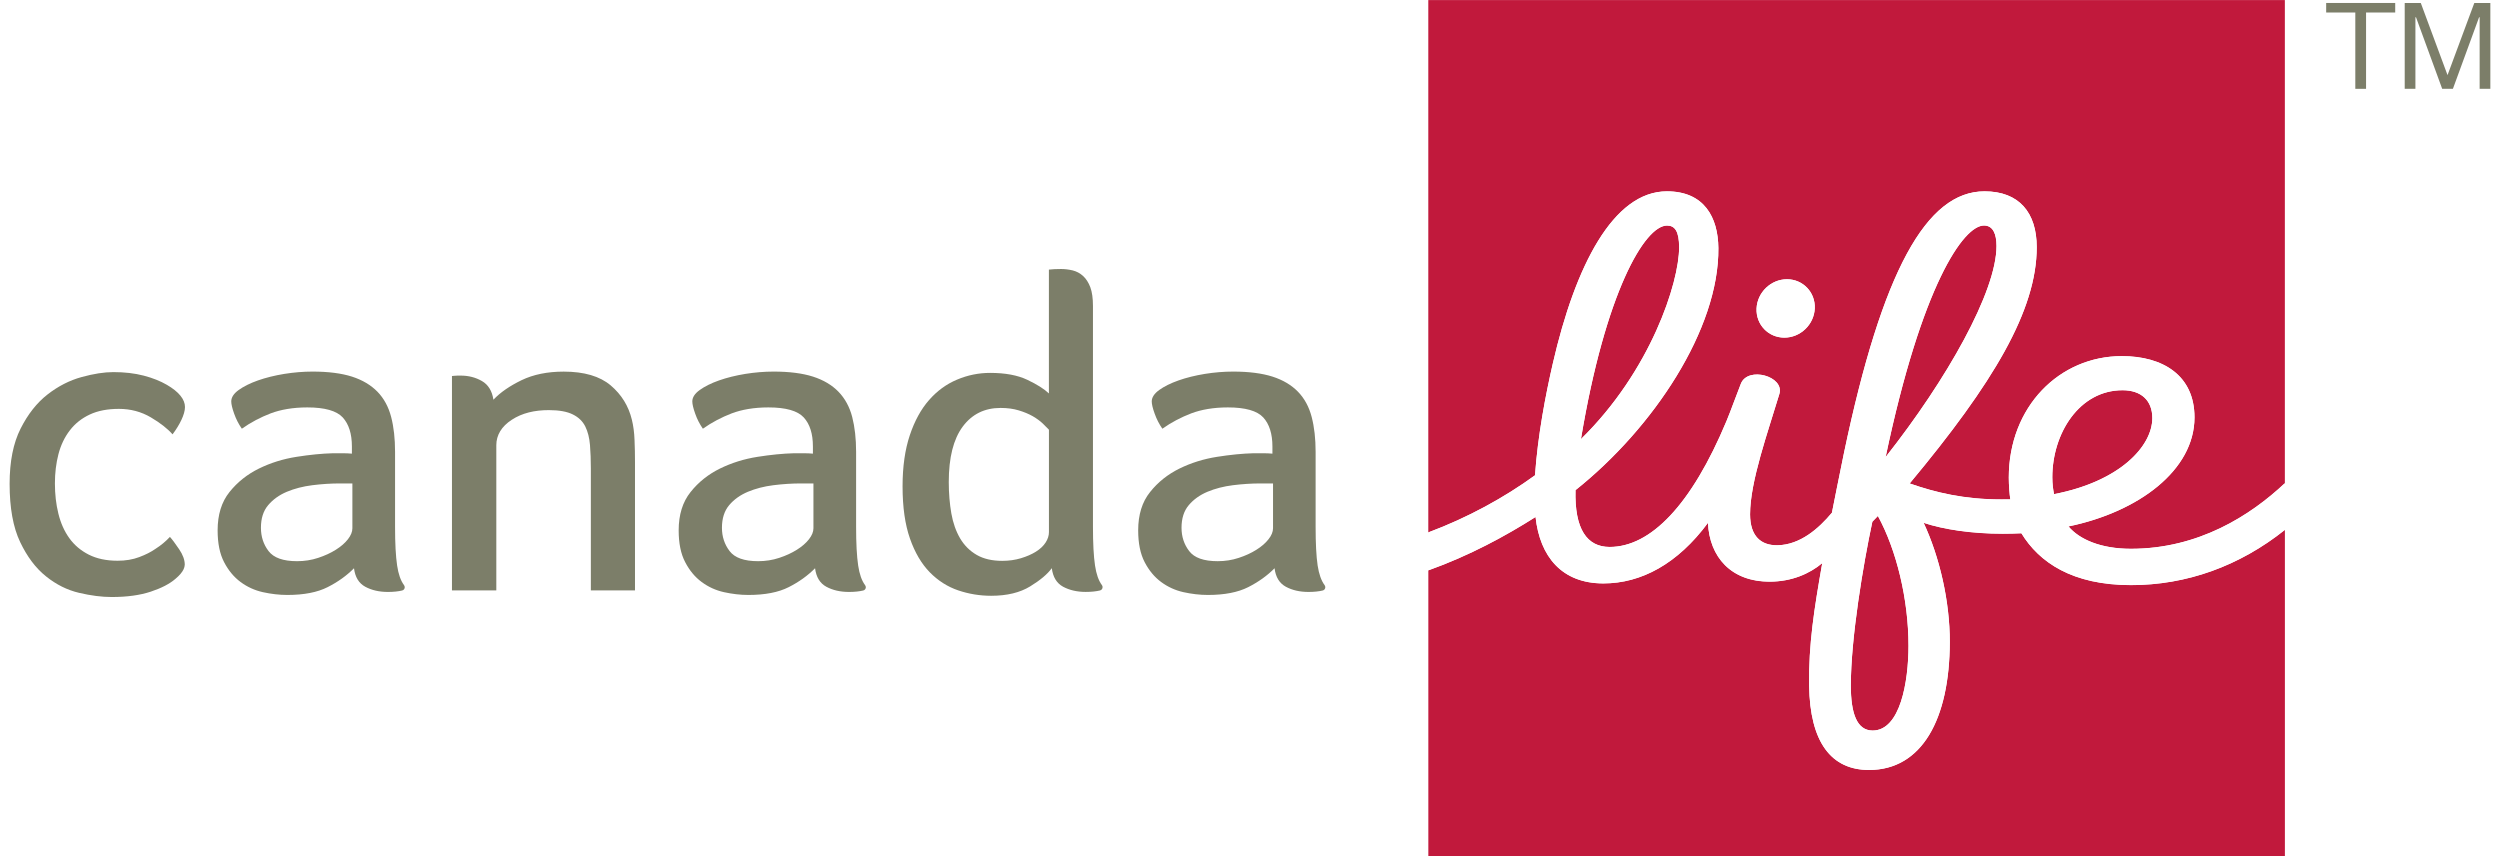
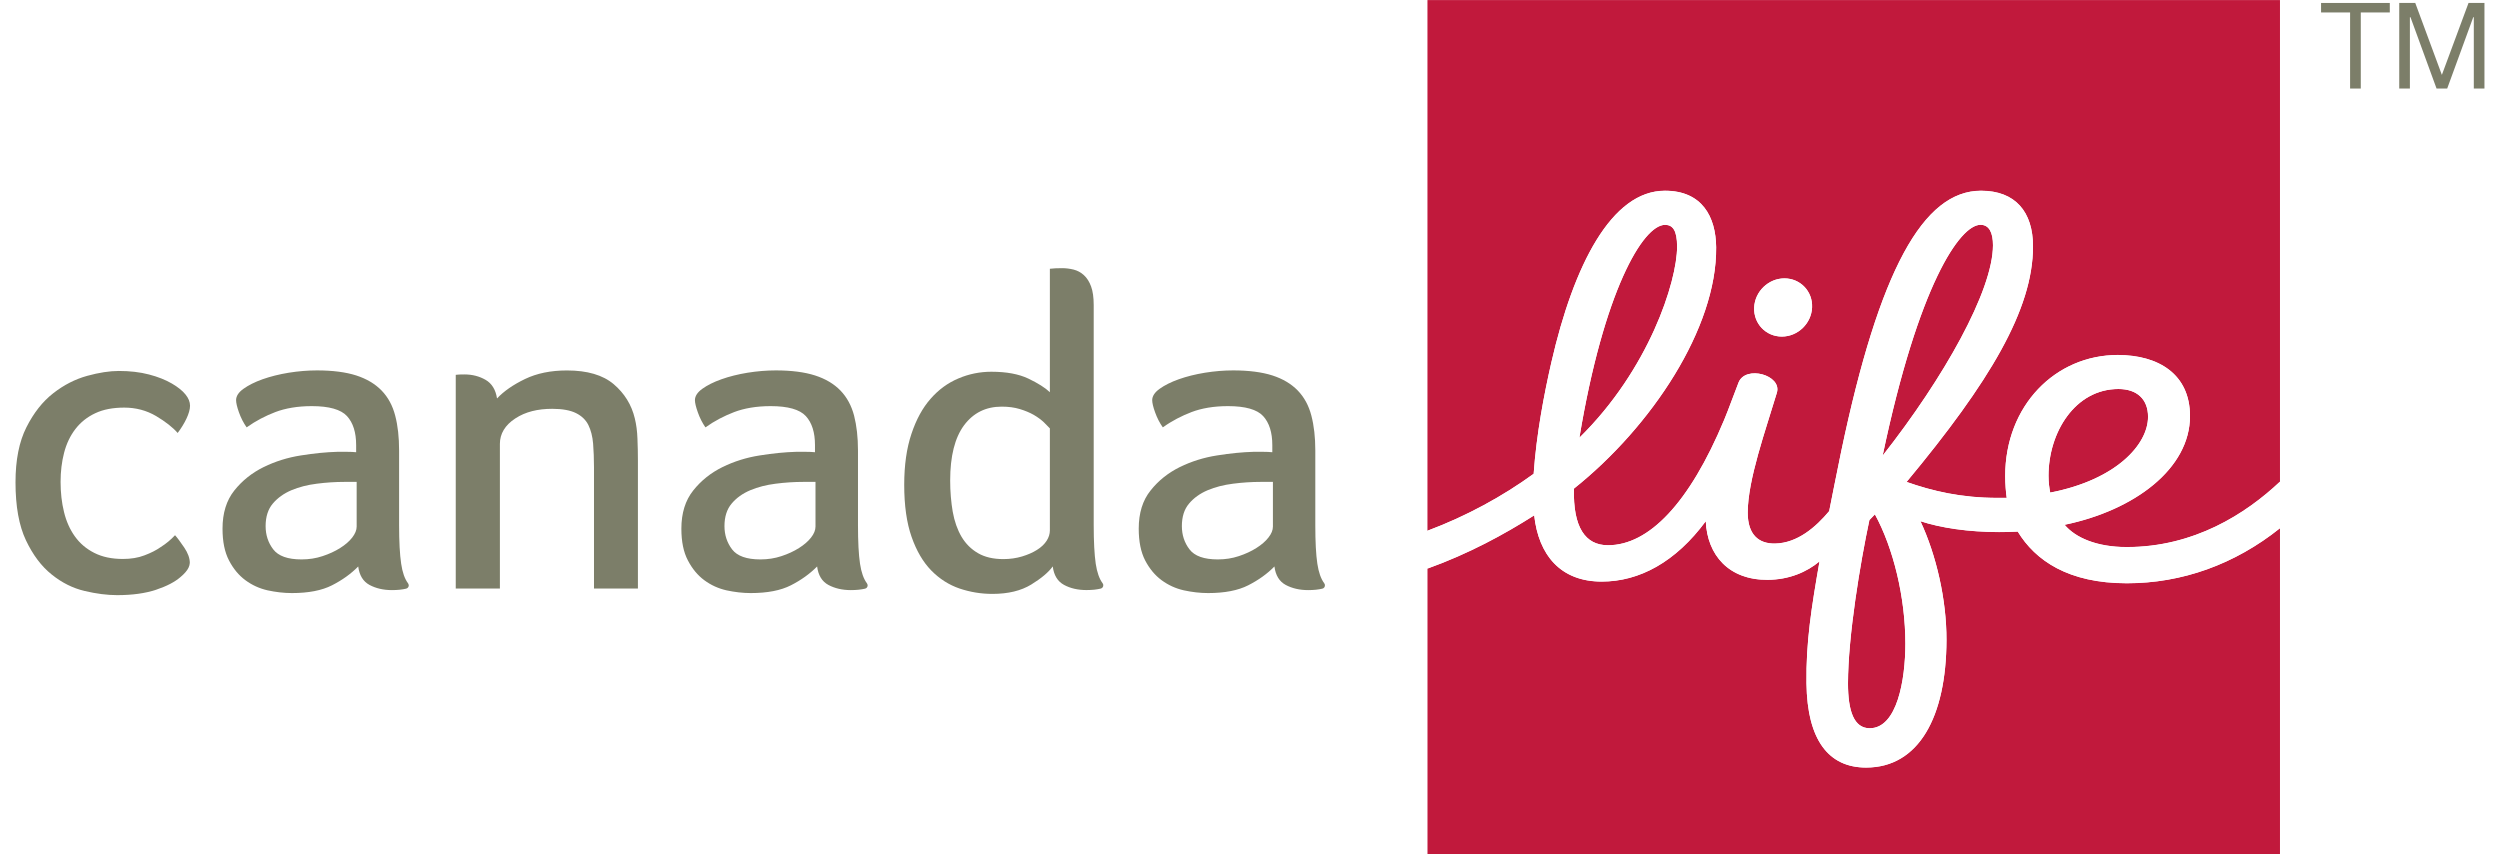
- <svg xmlns="http://www.w3.org/2000/svg" width="260px" height="89px" viewBox="0 0 258 89" version="1.1">
+ <svg xmlns="http://www.w3.org/2000/svg" width="211px" height="72px" viewBox="0 0 210 72" version="1.1">
  <g id="surface1">
-     <path style=" stroke:none;fill-rule:nonzero;fill:rgb(75.686%,9.804%,23.529%);fill-opacity:1;" d="M 219.746 40.582 C 215.223 40.582 212.441 45.102 212.441 49.633 C 212.441 50.344 212.523 50.879 212.613 51.391 C 219.484 50.066 222.84 46.395 222.84 43.48 C 222.84 41.648 221.684 40.582 219.746 40.582 " />
-     <path style=" stroke:none;fill-rule:nonzero;fill:rgb(75.686%,9.804%,23.529%);fill-opacity:1;" d="M 184.844 29.043 C 186.512 29.043 187.809 30.406 187.734 32.078 C 187.66 33.754 186.242 35.113 184.57 35.113 C 182.898 35.113 181.605 33.754 181.68 32.078 C 181.758 30.41 183.176 29.043 184.844 29.043 Z M 158.641 49.438 C 158.934 45.281 159.734 41.105 160.496 37.797 C 162.832 27.645 166.781 19.906 172.359 19.906 C 176.234 19.906 177.68 22.605 177.711 25.805 C 177.793 34.219 170.973 44.512 162.852 50.98 C 162.746 55.023 164.039 56.891 166.406 56.891 C 170.66 56.891 174.902 52.547 178.555 43.801 C 179.051 42.605 179.527 41.23 180.051 39.914 C 180.781 38.07 184.605 39.137 184.055 40.973 C 182.883 44.887 181.008 50.07 181.008 53.492 C 181.008 55.785 182.156 56.738 183.852 56.715 C 186.207 56.68 188.137 54.988 189.52 53.332 C 189.52 53.332 190.488 48.461 190.773 47.117 C 194.758 28.152 199.355 19.906 205.391 19.906 C 208.992 19.906 210.82 22.129 210.82 25.711 C 210.82 32.289 206.301 39.848 197.605 50.285 C 200.316 51.238 203.301 51.949 207.109 51.949 C 207.332 51.949 207.855 51.945 208.074 51.945 C 207.992 51.422 207.914 50.473 207.914 49.68 C 207.914 42.301 213.18 37.043 219.676 37.043 C 223.922 37.043 227.227 39.035 227.227 43.414 C 227.227 48.898 221.43 53.242 214.121 54.754 C 215.258 56.109 217.492 57.082 220.621 57.082 C 227.637 57.082 233.043 53.629 236.625 50.27 L 236.625 0.004 L 147.543 0.004 L 147.543 55.375 C 151.656 53.84 155.461 51.746 158.641 49.438 " />
-     <path style=" stroke:none;fill-rule:nonzero;fill:rgb(75.686%,9.804%,23.529%);fill-opacity:1;" d="M 205.336 23.453 C 203.195 23.453 198.863 29.672 195.105 47.531 C 201.473 39.461 206.637 30.328 206.637 25.582 C 206.637 24.336 206.273 23.453 205.336 23.453 " />
-     <path style=" stroke:none;fill-rule:nonzero;fill:rgb(75.686%,9.804%,23.529%);fill-opacity:1;" d="M 220.625 60.855 C 214.512 60.855 211.07 58.48 209.227 55.465 C 208.629 55.496 207.918 55.512 207.273 55.512 C 204.059 55.512 201.145 55.07 199.059 54.379 C 200.719 57.922 201.793 62.555 201.781 66.777 C 201.762 74.805 198.879 80.082 193.379 80.082 C 189.461 80.082 187.23 77.215 187.152 71.301 C 187.094 66.988 187.668 63.41 188.516 58.57 C 187.184 59.684 185.32 60.488 183.082 60.496 C 179.039 60.516 176.789 57.934 176.629 54.383 C 173.48 58.633 169.699 60.68 165.75 60.68 C 161.445 60.68 159.152 57.906 158.699 53.77 C 155.613 55.734 151.848 57.785 147.547 59.324 L 147.547 89.305 L 236.629 89.305 L 236.629 55.113 C 231.879 58.898 226.387 60.855 220.625 60.855 " />
-     <path style=" stroke:none;fill-rule:nonzero;fill:rgb(75.686%,9.804%,23.529%);fill-opacity:1;" d="M 172.371 23.457 C 170.055 23.457 165.961 30.406 163.418 45.664 C 170.672 38.566 173.629 29.383 173.629 25.734 C 173.629 24.047 173.18 23.457 172.371 23.457 " />
-     <path style=" stroke:none;fill-rule:nonzero;fill:rgb(75.686%,9.804%,23.529%);fill-opacity:1;" d="M 193.723 54.258 C 192.777 58.652 191.484 66.395 191.484 71.309 C 191.484 74.164 192.102 75.977 193.754 75.977 C 196.625 75.977 197.48 70.91 197.48 67.164 C 197.48 62.309 196.227 57.195 194.297 53.66 L 193.723 54.258 " />
-     <path style=" stroke:none;fill-rule:nonzero;fill:rgb(48.627%,49.412%,41.176%);fill-opacity:1;" d="M 4.711 50.277 C 4.711 51.391 4.828 52.438 5.07 53.414 C 5.309 54.395 5.688 55.242 6.207 55.965 C 6.727 56.691 7.402 57.262 8.234 57.684 C 9.07 58.105 10.062 58.316 11.227 58.316 C 12.062 58.316 12.816 58.191 13.48 57.938 C 14.148 57.688 14.715 57.402 15.18 57.074 C 15.738 56.719 16.238 56.305 16.672 55.836 C 16.922 56.113 17.238 56.547 17.633 57.125 C 18.023 57.703 18.215 58.234 18.215 58.727 C 18.207 58.887 18.168 59.047 18.09 59.211 C 17.945 59.52 17.664 59.848 17.246 60.199 C 16.652 60.715 15.801 61.16 14.684 61.531 C 13.566 61.902 12.211 62.09 10.617 62.09 C 9.586 62.09 8.453 61.945 7.227 61.656 C 5.996 61.367 4.848 60.797 3.781 59.938 C 2.715 59.086 1.82 57.898 1.094 56.371 C 0.363 54.836 0 52.824 0 50.32 C 0 48 0.379 46.086 1.141 44.578 C 1.902 43.07 2.836 41.887 3.945 41.023 C 5.055 40.16 6.234 39.559 7.484 39.215 C 8.734 38.871 9.836 38.699 10.789 38.699 C 11.953 38.699 13.004 38.82 13.945 39.066 C 14.883 39.309 15.684 39.633 16.344 40.016 C 16.973 40.379 17.445 40.758 17.762 41.148 C 18.082 41.543 18.238 41.934 18.238 42.336 C 18.238 43.102 17.664 44.219 16.945 45.172 C 16.434 44.586 15.68 43.992 14.688 43.406 C 13.691 42.82 12.586 42.523 11.367 42.523 C 10.188 42.523 9.176 42.715 8.34 43.109 C 7.5 43.5 6.809 44.047 6.266 44.754 C 5.719 45.461 5.324 46.289 5.078 47.234 C 4.832 48.18 4.711 49.199 4.711 50.277 " />
-     <path style=" stroke:none;fill-rule:nonzero;fill:rgb(48.627%,49.412%,41.176%);fill-opacity:1;" d="M 35.648 54.941 C 35.648 55.305 35.492 55.688 35.184 56.082 C 34.875 56.48 34.453 56.844 33.922 57.176 C 33.391 57.512 32.777 57.793 32.086 58.02 C 31.395 58.25 30.664 58.363 29.895 58.363 C 28.449 58.363 27.465 58.012 26.93 57.312 C 26.398 56.617 26.137 55.805 26.137 54.891 C 26.137 53.914 26.387 53.129 26.887 52.539 C 27.391 51.945 28.035 51.48 28.832 51.145 C 29.629 50.812 30.516 50.582 31.488 50.461 C 32.461 50.34 33.418 50.277 34.367 50.277 L 35.648 50.277 Z M 41.02 60.855 C 40.672 60.391 40.434 59.711 40.301 58.816 C 40.156 57.848 40.086 56.5 40.086 54.781 L 40.086 46.992 C 40.086 45.621 39.953 44.414 39.68 43.363 C 39.406 42.316 38.934 41.441 38.258 40.742 C 37.578 40.047 36.695 39.52 35.605 39.168 C 34.512 38.82 33.141 38.645 31.504 38.645 C 30.539 38.645 29.555 38.727 28.555 38.887 C 27.559 39.051 26.648 39.277 25.824 39.566 C 25.004 39.855 24.336 40.191 23.82 40.562 C 23.305 40.934 23.051 41.332 23.051 41.75 C 23.051 42.027 23.148 42.453 23.352 43.023 C 23.555 43.594 23.82 44.113 24.152 44.586 C 25.121 43.898 26.121 43.387 27.156 42.988 C 28.191 42.598 29.465 42.371 30.965 42.371 C 32.773 42.371 34 42.719 34.641 43.41 C 35.277 44.105 35.598 45.113 35.598 46.438 L 35.598 47.18 C 35.316 47.152 34.988 47.137 34.613 47.137 C 34.238 47.137 33.914 47.137 33.633 47.137 C 32.48 47.168 31.211 47.293 29.828 47.512 C 28.441 47.73 27.141 48.137 25.93 48.73 C 24.715 49.328 23.695 50.137 22.867 51.172 C 22.043 52.199 21.633 53.531 21.633 55.156 C 21.633 56.5 21.855 57.602 22.309 58.469 C 22.758 59.332 23.332 60.02 24.023 60.531 C 24.715 61.043 25.488 61.395 26.34 61.586 C 27.195 61.773 28.039 61.875 28.879 61.875 C 30.613 61.875 32.012 61.602 33.074 61.062 C 34.141 60.523 35.055 59.867 35.816 59.098 C 35.93 60.02 36.32 60.66 36.988 61.023 C 37.656 61.383 38.441 61.562 39.34 61.562 C 39.621 61.562 39.895 61.551 40.152 61.523 C 40.414 61.492 40.637 61.461 40.816 61.414 C 40.977 61.379 41.094 61.242 41.094 61.07 C 41.086 60.984 41.062 60.914 41.02 60.855 " />
-     <path style=" stroke:none;fill-rule:nonzero;fill:rgb(48.627%,49.412%,41.176%);fill-opacity:1;" d="M 65.047 61.398 L 60.449 61.398 L 60.449 48.723 C 60.449 47.852 60.418 47.035 60.359 46.285 C 60.297 45.531 60.133 44.887 59.867 44.348 C 59.598 43.812 59.172 43.398 58.574 43.102 C 57.98 42.805 57.152 42.652 56.086 42.652 C 54.582 42.652 53.297 42.957 52.227 43.656 C 51.152 44.352 50.617 45.262 50.617 46.297 L 50.617 61.398 L 46.004 61.398 L 46.004 39.105 C 46.07 39.098 46.152 39.09 46.25 39.082 C 46.328 39.074 46.422 39.066 46.527 39.066 C 46.637 39.062 46.766 39.062 46.914 39.062 C 47.73 39.062 48.465 39.25 49.121 39.629 C 49.773 40.004 50.176 40.652 50.316 41.57 C 51.031 40.809 52.012 40.137 53.242 39.539 C 54.477 38.945 55.938 38.648 57.625 38.648 C 59.75 38.648 61.379 39.125 62.508 40.078 C 63.633 41.031 64.371 42.223 64.715 43.652 C 64.871 44.285 64.965 44.992 64.992 45.77 C 65.027 46.547 65.039 47.305 65.039 48.031 L 65.039 61.398 " />
-     <path style=" stroke:none;fill-rule:nonzero;fill:rgb(48.627%,49.412%,41.176%);fill-opacity:1;" d="M 83.598 54.941 C 83.598 55.305 83.441 55.688 83.133 56.082 C 82.824 56.48 82.402 56.844 81.871 57.176 C 81.336 57.512 80.727 57.793 80.035 58.02 C 79.34 58.25 78.613 58.363 77.844 58.363 C 76.398 58.363 75.41 58.012 74.879 57.312 C 74.348 56.617 74.082 55.805 74.082 54.891 C 74.082 53.914 74.336 53.129 74.832 52.539 C 75.332 51.945 75.984 51.48 76.781 51.145 C 77.578 50.812 78.465 50.582 79.438 50.461 C 80.41 50.34 81.367 50.277 82.316 50.277 L 83.598 50.277 Z M 88.969 60.855 C 88.621 60.391 88.383 59.711 88.25 58.816 C 88.105 57.848 88.035 56.5 88.035 54.781 L 88.035 46.992 C 88.035 45.621 87.898 44.414 87.629 43.363 C 87.355 42.316 86.879 41.441 86.203 40.742 C 85.527 40.047 84.645 39.52 83.551 39.168 C 82.461 38.82 81.094 38.645 79.453 38.645 C 78.488 38.645 77.504 38.727 76.504 38.887 C 75.508 39.051 74.594 39.277 73.773 39.566 C 72.953 39.855 72.285 40.191 71.77 40.562 C 71.254 40.934 71 41.332 71 41.75 C 71 42.027 71.098 42.453 71.301 43.023 C 71.5 43.594 71.77 44.113 72.098 44.586 C 73.07 43.898 74.07 43.387 75.105 42.988 C 76.141 42.598 77.41 42.371 78.914 42.371 C 80.723 42.371 81.949 42.719 82.586 43.41 C 83.227 44.105 83.543 45.113 83.543 46.438 L 83.543 47.18 C 83.262 47.152 82.938 47.137 82.562 47.137 C 82.188 47.137 81.863 47.137 81.582 47.137 C 80.43 47.168 79.16 47.293 77.773 47.512 C 76.387 47.73 75.09 48.137 73.875 48.73 C 72.664 49.328 71.641 50.137 70.82 51.172 C 69.996 52.199 69.582 53.531 69.582 55.156 C 69.582 56.5 69.805 57.602 70.262 58.469 C 70.711 59.332 71.281 60.02 71.977 60.531 C 72.668 61.043 73.441 61.395 74.293 61.586 C 75.148 61.773 75.988 61.875 76.828 61.875 C 78.566 61.875 79.965 61.602 81.027 61.062 C 82.094 60.523 83.004 59.867 83.766 59.098 C 83.883 60.02 84.273 60.66 84.941 61.023 C 85.609 61.383 86.395 61.562 87.293 61.562 C 87.574 61.562 87.844 61.551 88.105 61.523 C 88.363 61.492 88.59 61.461 88.77 61.414 C 88.93 61.379 89.047 61.242 89.047 61.07 C 89.039 60.984 89.012 60.914 88.969 60.855 " />
-     <path style=" stroke:none;fill-rule:nonzero;fill:rgb(48.627%,49.412%,41.176%);fill-opacity:1;" d="M 108.09 55.336 C 108.09 55.703 107.977 56.062 107.742 56.426 C 107.504 56.789 107.172 57.102 106.734 57.375 C 106.297 57.648 105.777 57.875 105.18 58.055 C 104.582 58.234 103.934 58.328 103.234 58.328 C 102.18 58.328 101.297 58.125 100.586 57.715 C 99.871 57.305 99.293 56.734 98.855 55.996 C 98.422 55.254 98.113 54.387 97.938 53.391 C 97.766 52.395 97.672 51.309 97.672 50.129 C 97.672 47.59 98.156 45.676 99.117 44.375 C 100.082 43.074 101.395 42.426 103.055 42.426 C 103.758 42.426 104.383 42.508 104.938 42.676 C 105.488 42.84 105.98 43.043 106.406 43.285 C 106.824 43.531 107.176 43.785 107.457 44.055 C 107.711 44.309 107.922 44.516 108.09 44.691 Z M 113.602 60.855 C 113.254 60.391 113.016 59.711 112.883 58.816 C 112.738 57.848 112.668 56.5 112.668 54.781 L 112.668 31.828 C 112.668 31.023 112.578 30.375 112.395 29.879 C 112.207 29.383 111.957 28.992 111.637 28.699 C 111.32 28.41 110.957 28.223 110.555 28.121 C 110.148 28.027 109.75 27.977 109.363 27.977 C 109.16 27.977 108.93 27.98 108.668 27.992 C 108.41 28.004 108.219 28.02 108.086 28.039 L 108.086 40.918 C 107.598 40.453 106.852 39.98 105.84 39.5 C 104.828 39.02 103.543 38.781 101.973 38.781 C 100.789 38.781 99.641 39.012 98.535 39.48 C 97.426 39.945 96.457 40.652 95.625 41.602 C 94.789 42.551 94.121 43.77 93.621 45.262 C 93.121 46.754 92.867 48.527 92.867 50.578 C 92.867 52.742 93.125 54.555 93.637 56.012 C 94.148 57.473 94.836 58.637 95.699 59.52 C 96.559 60.395 97.547 61.023 98.652 61.398 C 99.758 61.773 100.898 61.961 102.082 61.961 C 103.727 61.961 105.078 61.633 106.137 60.984 C 107.195 60.336 107.945 59.703 108.387 59.09 C 108.504 60.016 108.895 60.656 109.562 61.02 C 110.23 61.379 111.016 61.559 111.914 61.559 C 112.195 61.559 112.469 61.547 112.727 61.52 C 112.988 61.488 113.211 61.457 113.391 61.41 C 113.551 61.375 113.668 61.238 113.668 61.066 C 113.672 60.984 113.648 60.914 113.602 60.855 " />
-     <path style=" stroke:none;fill-rule:nonzero;fill:rgb(48.627%,49.412%,41.176%);fill-opacity:1;" d="M 131.395 54.941 C 131.395 55.305 131.238 55.688 130.926 56.082 C 130.617 56.48 130.195 56.844 129.664 57.176 C 129.133 57.512 128.523 57.793 127.828 58.02 C 127.137 58.25 126.406 58.363 125.641 58.363 C 124.191 58.363 123.207 58.012 122.676 57.312 C 122.141 56.617 121.879 55.805 121.879 54.891 C 121.879 53.914 122.129 53.129 122.629 52.539 C 123.129 51.945 123.781 51.48 124.574 51.145 C 125.371 50.812 126.258 50.582 127.23 50.461 C 128.203 50.34 129.164 50.277 130.109 50.277 L 131.395 50.277 Z M 136.758 60.855 C 136.414 60.391 136.172 59.711 136.035 58.816 C 135.891 57.848 135.824 56.5 135.824 54.781 L 135.824 46.992 C 135.824 45.621 135.688 44.414 135.414 43.363 C 135.141 42.316 134.668 41.441 133.992 40.742 C 133.316 40.047 132.434 39.52 131.34 39.168 C 130.246 38.82 128.883 38.645 127.238 38.645 C 126.273 38.645 125.289 38.727 124.293 38.887 C 123.293 39.051 122.383 39.277 121.562 39.566 C 120.742 39.855 120.07 40.191 119.555 40.562 C 119.043 40.934 118.781 41.332 118.781 41.75 C 118.781 42.027 118.879 42.453 119.086 43.023 C 119.289 43.594 119.555 44.113 119.887 44.586 C 120.855 43.898 121.859 43.387 122.895 42.988 C 123.93 42.598 125.199 42.371 126.699 42.371 C 128.512 42.371 129.734 42.719 130.375 43.41 C 131.012 44.105 131.332 45.113 131.332 46.438 L 131.332 47.18 C 131.051 47.152 130.727 47.137 130.352 47.137 C 129.977 47.137 129.648 47.137 129.367 47.137 C 128.219 47.168 126.945 47.293 125.562 47.512 C 124.176 47.73 122.875 48.137 121.664 48.73 C 120.453 49.328 119.43 50.137 118.609 51.172 C 117.781 52.199 117.371 53.531 117.371 55.156 C 117.371 56.5 117.594 57.602 118.047 58.469 C 118.496 59.332 119.07 60.02 119.762 60.531 C 120.457 61.043 121.227 61.395 122.082 61.586 C 122.934 61.773 123.781 61.875 124.617 61.875 C 126.352 61.875 127.75 61.602 128.816 61.062 C 129.879 60.523 130.797 59.867 131.555 59.098 C 131.668 60.02 132.062 60.66 132.73 61.023 C 133.398 61.383 134.18 61.562 135.082 61.562 C 135.359 61.562 135.633 61.551 135.891 61.523 C 136.152 61.492 136.375 61.461 136.555 61.414 C 136.719 61.379 136.832 61.242 136.832 61.07 C 136.828 60.984 136.805 60.914 136.758 60.855 " />
-     <path style=" stroke:none;fill-rule:nonzero;fill:rgb(100%,100%,100%);fill-opacity:1;" d="M 184.574 35.113 C 186.246 35.113 187.664 33.754 187.738 32.078 C 187.812 30.406 186.516 29.043 184.848 29.043 C 183.176 29.043 181.758 30.406 181.684 32.078 C 181.609 33.754 182.906 35.113 184.574 35.113 " />
-     <path style=" stroke:none;fill-rule:nonzero;fill:rgb(100%,100%,100%);fill-opacity:1;" d="M 212.441 49.637 C 212.441 45.105 215.223 40.586 219.746 40.586 C 221.684 40.586 222.844 41.648 222.844 43.484 C 222.844 46.395 219.488 50.066 212.621 51.395 C 212.52 50.883 212.441 50.348 212.441 49.637 Z M 193.758 75.977 C 192.105 75.977 191.488 74.16 191.488 71.309 C 191.488 66.398 192.781 58.656 193.727 54.258 L 194.305 53.66 C 196.234 57.191 197.488 62.309 197.488 67.164 C 197.484 70.91 196.625 75.977 193.758 75.977 Z M 205.336 23.453 C 206.273 23.453 206.637 24.332 206.637 25.59 C 206.637 30.336 201.473 39.461 195.105 47.535 C 198.863 29.672 203.195 23.453 205.336 23.453 Z M 172.371 23.457 C 173.184 23.457 173.629 24.043 173.629 25.738 C 173.629 29.387 170.672 38.57 163.418 45.668 C 165.961 30.406 170.051 23.457 172.371 23.457 Z M 220.621 57.07 C 217.492 57.07 215.258 56.098 214.121 54.742 C 221.434 53.23 227.227 48.883 227.227 43.402 C 227.227 39.023 223.922 37.031 219.676 37.031 C 213.18 37.031 207.914 42.289 207.914 49.664 C 207.914 50.461 207.992 51.41 208.074 51.93 C 207.855 51.934 207.332 51.934 207.109 51.934 C 203.301 51.934 200.316 51.223 197.605 50.273 C 206.301 39.836 210.82 32.277 210.82 25.699 C 210.82 22.109 208.988 19.895 205.391 19.895 C 199.359 19.895 194.758 28.141 190.773 47.105 C 190.488 48.453 189.52 53.32 189.52 53.32 C 188.141 54.969 186.211 56.664 183.852 56.703 C 182.156 56.727 181.008 55.777 181.008 53.48 C 181.008 50.059 182.883 44.875 184.055 40.961 C 184.605 39.129 180.781 38.062 180.051 39.902 C 179.527 41.223 179.051 42.598 178.555 43.785 C 174.898 52.535 170.66 56.879 166.406 56.879 C 164.039 56.879 162.746 55.016 162.852 50.969 C 170.973 44.496 177.793 34.207 177.711 25.789 C 177.68 22.598 176.238 19.895 172.359 19.895 C 166.781 19.895 162.832 27.629 160.496 37.785 C 159.734 41.094 158.934 45.27 158.641 49.426 C 155.461 51.738 151.66 53.832 147.543 55.367 L 147.543 59.312 C 151.844 57.773 155.609 55.719 158.695 53.758 C 159.148 57.898 161.445 60.668 165.746 60.668 C 169.695 60.668 173.48 58.621 176.625 54.371 C 176.785 57.926 179.035 60.5 183.078 60.484 C 185.316 60.477 187.18 59.676 188.512 58.559 C 187.664 63.402 187.09 66.977 187.148 71.289 C 187.227 77.199 189.457 80.07 193.375 80.07 C 198.879 80.07 201.758 74.793 201.777 66.766 C 201.785 62.543 200.711 57.906 199.055 54.367 C 201.145 55.059 204.055 55.5 207.27 55.5 C 207.914 55.5 208.621 55.484 209.223 55.453 C 211.059 58.469 214.508 60.844 220.621 60.844 C 226.383 60.844 231.879 58.887 236.621 55.102 L 236.621 50.242 C 233.043 53.613 227.637 57.07 220.621 57.07 " />
-     <path style=" stroke:none;fill-rule:nonzero;fill:rgb(48.627%,49.412%,41.176%);fill-opacity:1;" d="M 256.328 0.309 L 253.543 7.812 L 250.762 0.309 L 249.09 0.309 L 249.09 9.238 L 250.203 9.238 L 250.203 1.797 L 250.266 1.797 L 252.988 9.238 L 254.102 9.238 L 256.824 1.797 L 256.883 1.797 L 256.883 9.238 L 257.996 9.238 L 257.996 0.309 L 256.328 0.309 " />
-     <path style=" stroke:none;fill-rule:nonzero;fill:rgb(48.627%,49.412%,41.176%);fill-opacity:1;" d="M 240.922 1.301 L 243.953 1.301 L 243.953 9.238 L 245.07 9.238 L 245.07 1.301 L 248.102 1.301 L 248.102 0.309 L 240.922 0.309 L 240.922 1.301 " />
+     <path style=" stroke:none;fill-rule:nonzero;fill:rgb(75.686%,9.804%,23.529%);fill-opacity:1;" d="M 178.297 32.832 C 174.641 32.832 172.395 36.488 172.395 40.152 C 172.395 40.727 172.461 41.16 172.535 41.574 C 178.082 40.504 180.793 37.531 180.793 35.176 C 180.793 33.691 179.859 32.832 178.297 32.832 " />
+     <path style=" stroke:none;fill-rule:nonzero;fill:rgb(75.686%,9.804%,23.529%);fill-opacity:1;" d="M 150.105 23.496 C 151.453 23.496 152.5 24.598 152.438 25.949 C 152.379 27.305 151.234 28.406 149.883 28.406 C 148.535 28.406 147.488 27.305 147.551 25.949 C 147.613 24.602 148.758 23.496 150.105 23.496 Z M 128.941 39.996 C 129.176 36.633 129.824 33.254 130.438 30.578 C 132.324 22.363 135.516 16.105 140.02 16.105 C 143.152 16.105 144.316 18.289 144.344 20.875 C 144.41 27.684 138.902 36.008 132.34 41.242 C 132.258 44.512 133.301 46.023 135.211 46.023 C 138.648 46.023 142.074 42.512 145.023 35.434 C 145.426 34.469 145.812 33.355 146.234 32.289 C 146.824 30.797 149.914 31.66 149.469 33.145 C 148.52 36.312 147.008 40.508 147.008 43.273 C 147.008 45.129 147.934 45.902 149.305 45.883 C 151.207 45.852 152.766 44.484 153.883 43.145 C 153.883 43.145 154.664 39.203 154.895 38.117 C 158.113 22.773 161.824 16.105 166.699 16.105 C 169.609 16.105 171.086 17.902 171.086 20.801 C 171.086 26.121 167.434 32.234 160.414 40.68 C 162.602 41.453 165.012 42.027 168.09 42.027 C 168.27 42.027 168.691 42.023 168.867 42.023 C 168.801 41.602 168.738 40.832 168.738 40.191 C 168.738 34.223 172.992 29.969 178.238 29.969 C 181.668 29.969 184.336 31.578 184.336 35.121 C 184.336 39.559 179.656 43.074 173.75 44.297 C 174.668 45.391 176.473 46.18 179 46.18 C 184.668 46.18 189.035 43.387 191.93 40.668 L 191.93 0.004 L 119.977 0.004 L 119.977 44.797 C 123.301 43.555 126.371 41.863 128.941 39.996 " />
+     <path style=" stroke:none;fill-rule:nonzero;fill:rgb(75.686%,9.804%,23.529%);fill-opacity:1;" d="M 166.656 18.973 C 164.926 18.973 161.43 24.004 158.395 38.453 C 163.535 31.922 167.707 24.535 167.707 20.695 C 167.707 19.688 167.414 18.973 166.656 18.973 " />
+     <path style=" stroke:none;fill-rule:nonzero;fill:rgb(75.686%,9.804%,23.529%);fill-opacity:1;" d="M 179.004 49.23 C 174.066 49.23 171.289 47.309 169.797 44.871 C 169.316 44.895 168.742 44.91 168.223 44.91 C 165.625 44.91 163.27 44.551 161.586 43.992 C 162.926 46.859 163.793 50.605 163.785 54.023 C 163.77 60.516 161.441 64.785 157 64.785 C 153.832 64.785 152.031 62.465 151.969 57.68 C 151.922 54.191 152.387 51.297 153.07 47.383 C 151.996 48.285 150.488 48.934 148.68 48.941 C 145.418 48.957 143.598 46.867 143.469 43.996 C 140.926 47.434 137.871 49.09 134.684 49.09 C 131.207 49.09 129.355 46.844 128.988 43.5 C 126.496 45.09 123.453 46.746 119.98 47.992 L 119.98 72.246 L 191.93 72.246 L 191.93 44.586 C 188.094 47.648 183.66 49.23 179.004 49.23 " />
+     <path style=" stroke:none;fill-rule:nonzero;fill:rgb(75.686%,9.804%,23.529%);fill-opacity:1;" d="M 140.031 18.977 C 138.16 18.977 134.852 24.598 132.801 36.941 C 138.656 31.199 141.047 23.77 141.047 20.82 C 141.047 19.453 140.684 18.977 140.031 18.977 " />
+     <path style=" stroke:none;fill-rule:nonzero;fill:rgb(75.686%,9.804%,23.529%);fill-opacity:1;" d="M 157.277 43.895 C 156.512 47.449 155.469 53.711 155.469 57.688 C 155.469 59.996 155.965 61.465 157.301 61.465 C 159.621 61.465 160.312 57.367 160.312 54.336 C 160.312 50.406 159.297 46.27 157.738 43.41 L 157.277 43.895 " />
+     <path style=" stroke:none;fill-rule:nonzero;fill:rgb(48.627%,49.412%,41.176%);fill-opacity:1;" d="M 4.613 40.672 C 4.613 41.574 4.707 42.422 4.902 43.211 C 5.094 44.004 5.402 44.691 5.82 45.273 C 6.242 45.863 6.785 46.324 7.457 46.664 C 8.133 47.008 8.934 47.176 9.875 47.176 C 10.551 47.176 11.16 47.078 11.695 46.871 C 12.234 46.668 12.691 46.438 13.066 46.172 C 13.52 45.887 13.922 45.551 14.273 45.172 C 14.477 45.395 14.73 45.746 15.051 46.215 C 15.363 46.68 15.52 47.109 15.52 47.508 C 15.512 47.641 15.48 47.77 15.418 47.902 C 15.301 48.152 15.074 48.418 14.738 48.699 C 14.258 49.117 13.57 49.477 12.668 49.777 C 11.766 50.078 10.672 50.23 9.383 50.23 C 8.551 50.23 7.637 50.113 6.645 49.879 C 5.652 49.645 4.723 49.184 3.863 48.488 C 3 47.801 2.277 46.84 1.691 45.605 C 1.102 44.363 0.809 42.734 0.809 40.707 C 0.809 38.832 1.113 37.281 1.73 36.062 C 2.344 34.844 3.098 33.887 3.996 33.188 C 4.891 32.488 5.844 32.004 6.852 31.723 C 7.863 31.445 8.754 31.309 9.523 31.309 C 10.461 31.309 11.312 31.406 12.07 31.605 C 12.828 31.801 13.477 32.062 14.008 32.371 C 14.516 32.668 14.898 32.973 15.152 33.289 C 15.414 33.609 15.539 33.922 15.539 34.25 C 15.539 34.867 15.074 35.773 14.496 36.543 C 14.082 36.07 13.473 35.59 12.672 35.113 C 11.867 34.641 10.973 34.402 9.988 34.402 C 9.035 34.402 8.219 34.555 7.543 34.875 C 6.867 35.191 6.309 35.633 5.867 36.207 C 5.426 36.777 5.109 37.449 4.91 38.211 C 4.711 38.977 4.613 39.801 4.613 40.672 " />
+     <path style=" stroke:none;fill-rule:nonzero;fill:rgb(48.627%,49.412%,41.176%);fill-opacity:1;" d="M 29.602 44.445 C 29.602 44.742 29.473 45.051 29.227 45.371 C 28.977 45.691 28.637 45.984 28.207 46.254 C 27.777 46.527 27.281 46.754 26.723 46.938 C 26.164 47.125 25.574 47.215 24.953 47.215 C 23.785 47.215 22.992 46.93 22.559 46.363 C 22.129 45.801 21.918 45.145 21.918 44.406 C 21.918 43.617 22.121 42.98 22.523 42.504 C 22.93 42.023 23.453 41.648 24.094 41.375 C 24.738 41.105 25.453 40.922 26.242 40.824 C 27.027 40.723 27.801 40.672 28.566 40.672 L 29.602 40.672 Z M 33.938 49.23 C 33.656 48.855 33.465 48.305 33.359 47.582 C 33.242 46.797 33.184 45.707 33.184 44.316 L 33.184 38.016 C 33.184 36.906 33.078 35.93 32.855 35.082 C 32.637 34.234 32.254 33.527 31.707 32.961 C 31.16 32.398 30.445 31.973 29.566 31.688 C 28.684 31.406 27.574 31.262 26.254 31.262 C 25.473 31.262 24.68 31.328 23.871 31.457 C 23.066 31.59 22.332 31.773 21.664 32.008 C 21.004 32.242 20.465 32.516 20.047 32.816 C 19.629 33.113 19.426 33.438 19.426 33.773 C 19.426 34 19.504 34.344 19.668 34.805 C 19.832 35.266 20.047 35.688 20.316 36.07 C 21.098 35.512 21.906 35.098 22.742 34.777 C 23.578 34.461 24.605 34.277 25.816 34.277 C 27.277 34.277 28.27 34.559 28.785 35.117 C 29.301 35.68 29.559 36.496 29.559 37.566 L 29.559 38.168 C 29.332 38.145 29.066 38.133 28.766 38.133 C 28.461 38.133 28.199 38.133 27.973 38.133 C 27.043 38.16 26.016 38.258 24.898 38.438 C 23.781 38.613 22.73 38.941 21.75 39.422 C 20.77 39.906 19.945 40.559 19.277 41.398 C 18.613 42.23 18.281 43.305 18.281 44.621 C 18.281 45.707 18.461 46.598 18.828 47.301 C 19.188 48 19.652 48.555 20.211 48.969 C 20.77 49.383 21.395 49.668 22.082 49.824 C 22.773 49.973 23.453 50.055 24.133 50.055 C 25.535 50.055 26.664 49.836 27.523 49.398 C 28.383 48.961 29.121 48.434 29.734 47.809 C 29.828 48.555 30.145 49.074 30.684 49.367 C 31.223 49.656 31.855 49.805 32.582 49.805 C 32.809 49.805 33.031 49.793 33.238 49.773 C 33.449 49.746 33.629 49.723 33.773 49.684 C 33.902 49.656 34 49.543 34 49.406 C 33.992 49.336 33.973 49.277 33.938 49.23 " />
+     <path style=" stroke:none;fill-rule:nonzero;fill:rgb(48.627%,49.412%,41.176%);fill-opacity:1;" d="M 53.344 49.672 L 49.633 49.672 L 49.633 39.418 C 49.633 38.711 49.605 38.051 49.559 37.445 C 49.508 36.836 49.375 36.312 49.16 35.875 C 48.945 35.445 48.602 35.109 48.117 34.867 C 47.637 34.629 46.969 34.504 46.109 34.504 C 44.895 34.504 43.855 34.75 42.992 35.316 C 42.125 35.879 41.691 36.617 41.691 37.453 L 41.691 49.672 L 37.965 49.672 L 37.965 31.637 C 38.02 31.629 38.086 31.625 38.164 31.617 C 38.227 31.609 38.301 31.605 38.387 31.605 C 38.477 31.602 38.578 31.602 38.699 31.602 C 39.359 31.602 39.953 31.754 40.484 32.059 C 41.008 32.363 41.336 32.887 41.449 33.629 C 42.023 33.016 42.816 32.469 43.812 31.988 C 44.809 31.508 45.988 31.266 47.352 31.266 C 49.066 31.266 50.383 31.652 51.293 32.422 C 52.203 33.195 52.801 34.156 53.078 35.312 C 53.203 35.828 53.281 36.398 53.301 37.027 C 53.328 37.656 53.34 38.27 53.34 38.855 L 53.34 49.672 " />
+     <path style=" stroke:none;fill-rule:nonzero;fill:rgb(48.627%,49.412%,41.176%);fill-opacity:1;" d="M 68.328 44.445 C 68.328 44.742 68.203 45.051 67.953 45.371 C 67.703 45.691 67.363 45.984 66.934 46.254 C 66.504 46.527 66.012 46.754 65.453 46.938 C 64.891 47.125 64.305 47.215 63.68 47.215 C 62.516 47.215 61.715 46.93 61.285 46.363 C 60.859 45.801 60.645 45.145 60.645 44.406 C 60.645 43.617 60.848 42.98 61.25 42.504 C 61.652 42.023 62.18 41.648 62.824 41.375 C 63.469 41.105 64.184 40.922 64.969 40.824 C 65.754 40.723 66.527 40.672 67.293 40.672 L 68.328 40.672 Z M 72.668 49.23 C 72.387 48.855 72.195 48.305 72.086 47.582 C 71.969 46.797 71.914 45.707 71.914 44.316 L 71.914 38.016 C 71.914 36.906 71.801 35.93 71.586 35.082 C 71.363 34.234 70.98 33.527 70.434 32.961 C 69.887 32.398 69.176 31.973 68.289 31.688 C 67.41 31.406 66.305 31.262 64.98 31.262 C 64.203 31.262 63.406 31.328 62.598 31.457 C 61.793 31.59 61.055 31.773 60.395 32.008 C 59.73 32.242 59.191 32.516 58.773 32.816 C 58.359 33.113 58.152 33.438 58.152 33.773 C 58.152 34 58.234 34.344 58.398 34.805 C 58.559 35.266 58.773 35.688 59.039 36.07 C 59.824 35.512 60.633 35.098 61.469 34.777 C 62.305 34.461 63.332 34.277 64.547 34.277 C 66.008 34.277 66.996 34.559 67.512 35.117 C 68.027 35.68 68.285 36.496 68.285 37.566 L 68.285 38.168 C 68.059 38.145 67.797 38.133 67.492 38.133 C 67.191 38.133 66.93 38.133 66.699 38.133 C 65.77 38.16 64.746 38.258 63.625 38.438 C 62.504 38.613 61.457 38.941 60.477 39.422 C 59.496 39.906 58.672 40.559 58.008 41.398 C 57.344 42.23 57.008 43.305 57.008 44.621 C 57.008 45.707 57.188 46.598 57.559 47.301 C 57.922 48 58.383 48.555 58.941 48.969 C 59.5 49.383 60.125 49.668 60.812 49.824 C 61.504 49.973 62.184 50.055 62.859 50.055 C 64.266 50.055 65.395 49.836 66.254 49.398 C 67.113 48.961 67.848 48.434 68.465 47.809 C 68.559 48.555 68.875 49.074 69.414 49.367 C 69.953 49.656 70.586 49.805 71.312 49.805 C 71.539 49.805 71.758 49.793 71.969 49.773 C 72.18 49.746 72.359 49.723 72.508 49.684 C 72.637 49.656 72.73 49.543 72.73 49.406 C 72.723 49.336 72.703 49.277 72.668 49.23 " />
+     <path style=" stroke:none;fill-rule:nonzero;fill:rgb(48.627%,49.412%,41.176%);fill-opacity:1;" d="M 88.109 44.766 C 88.109 45.062 88.02 45.355 87.832 45.648 C 87.637 45.941 87.371 46.195 87.016 46.414 C 86.664 46.637 86.242 46.82 85.762 46.965 C 85.277 47.109 84.754 47.188 84.188 47.188 C 83.336 47.188 82.625 47.023 82.051 46.691 C 81.473 46.359 81.008 45.898 80.652 45.301 C 80.301 44.699 80.055 44 79.91 43.191 C 79.773 42.387 79.695 41.508 79.695 40.555 C 79.695 38.5 80.086 36.953 80.863 35.898 C 81.645 34.848 82.703 34.32 84.043 34.32 C 84.613 34.32 85.117 34.387 85.566 34.523 C 86.008 34.656 86.406 34.82 86.75 35.016 C 87.09 35.215 87.371 35.422 87.602 35.641 C 87.805 35.844 87.977 36.012 88.109 36.156 Z M 92.562 49.23 C 92.281 48.855 92.09 48.305 91.98 47.582 C 91.867 46.797 91.809 45.707 91.809 44.316 L 91.809 25.75 C 91.809 25.098 91.734 24.574 91.586 24.172 C 91.438 23.77 91.234 23.453 90.977 23.219 C 90.719 22.984 90.426 22.832 90.102 22.75 C 89.773 22.672 89.453 22.633 89.141 22.633 C 88.977 22.633 88.789 22.637 88.578 22.645 C 88.371 22.656 88.215 22.668 88.109 22.684 L 88.109 33.102 C 87.715 32.727 87.109 32.344 86.293 31.953 C 85.477 31.566 84.438 31.375 83.172 31.375 C 82.215 31.375 81.285 31.559 80.395 31.938 C 79.496 32.316 78.715 32.887 78.043 33.656 C 77.367 34.422 76.828 35.41 76.426 36.617 C 76.02 37.824 75.816 39.258 75.816 40.918 C 75.816 42.668 76.023 44.133 76.438 45.312 C 76.852 46.496 77.406 47.438 78.102 48.152 C 78.797 48.859 79.594 49.367 80.488 49.672 C 81.383 49.973 82.301 50.125 83.258 50.125 C 84.586 50.125 85.68 49.859 86.535 49.336 C 87.387 48.812 87.996 48.301 88.352 47.805 C 88.445 48.551 88.762 49.07 89.301 49.363 C 89.84 49.656 90.473 49.801 91.199 49.801 C 91.426 49.801 91.648 49.789 91.855 49.77 C 92.066 49.742 92.246 49.719 92.391 49.68 C 92.523 49.652 92.617 49.543 92.617 49.402 C 92.621 49.336 92.602 49.277 92.562 49.23 " />
+     <path style=" stroke:none;fill-rule:nonzero;fill:rgb(48.627%,49.412%,41.176%);fill-opacity:1;" d="M 106.934 44.445 C 106.934 44.742 106.809 45.051 106.555 45.371 C 106.305 45.691 105.965 45.984 105.535 46.254 C 105.105 46.527 104.613 46.754 104.055 46.938 C 103.496 47.125 102.906 47.215 102.285 47.215 C 101.117 47.215 100.32 46.93 99.891 46.363 C 99.461 45.801 99.25 45.145 99.25 44.406 C 99.25 43.617 99.449 42.98 99.855 42.504 C 100.258 42.023 100.785 41.648 101.426 41.375 C 102.07 41.105 102.785 40.922 103.57 40.824 C 104.355 40.723 105.133 40.672 105.895 40.672 L 106.934 40.672 Z M 111.266 49.23 C 110.988 48.855 110.793 48.305 110.684 47.582 C 110.566 46.797 110.512 45.707 110.512 44.316 L 110.512 38.016 C 110.512 36.906 110.402 35.93 110.18 35.082 C 109.961 34.234 109.578 33.527 109.031 32.961 C 108.484 32.398 107.773 31.973 106.891 31.688 C 106.008 31.406 104.906 31.262 103.578 31.262 C 102.797 31.262 102.004 31.328 101.199 31.457 C 100.391 31.59 99.656 31.773 98.992 32.008 C 98.332 32.242 97.789 32.516 97.371 32.816 C 96.957 33.113 96.746 33.438 96.746 33.773 C 96.746 34 96.824 34.344 96.992 34.805 C 97.156 35.266 97.371 35.688 97.641 36.07 C 98.422 35.512 99.234 35.098 100.07 34.777 C 100.906 34.461 101.93 34.277 103.141 34.277 C 104.605 34.277 105.594 34.559 106.109 35.117 C 106.625 35.68 106.883 36.496 106.883 37.566 L 106.883 38.168 C 106.656 38.145 106.395 38.133 106.09 38.133 C 105.789 38.133 105.523 38.133 105.297 38.133 C 104.367 38.16 103.34 38.258 102.223 38.438 C 101.102 38.613 100.055 38.941 99.074 39.422 C 98.098 39.906 97.27 40.559 96.609 41.398 C 95.938 42.23 95.609 43.305 95.609 44.621 C 95.609 45.707 95.789 46.598 96.152 47.301 C 96.516 48 96.98 48.555 97.539 48.969 C 98.102 49.383 98.723 49.668 99.414 49.824 C 100.102 49.973 100.785 50.055 101.461 50.055 C 102.859 50.055 103.992 49.836 104.852 49.398 C 105.711 48.961 106.453 48.434 107.062 47.809 C 107.156 48.555 107.473 49.074 108.012 49.367 C 108.551 49.656 109.184 49.805 109.914 49.805 C 110.137 49.805 110.355 49.793 110.566 49.773 C 110.777 49.746 110.957 49.723 111.102 49.684 C 111.234 49.656 111.324 49.543 111.324 49.406 C 111.324 49.336 111.305 49.277 111.266 49.23 " />
+     <path style=" stroke:none;fill-rule:nonzero;fill:rgb(100%,100%,100%);fill-opacity:1;" d="M 149.887 28.406 C 151.238 28.406 152.383 27.305 152.441 25.949 C 152.504 24.598 151.453 23.496 150.109 23.496 C 148.758 23.496 147.613 24.598 147.551 25.949 C 147.492 27.305 148.539 28.406 149.887 28.406 " />
+     <path style=" stroke:none;fill-rule:nonzero;fill:rgb(100%,100%,100%);fill-opacity:1;" d="M 172.395 40.156 C 172.395 36.488 174.641 32.832 178.297 32.832 C 179.859 32.832 180.797 33.691 180.797 35.18 C 180.797 37.531 178.086 40.504 172.539 41.578 C 172.457 41.164 172.395 40.73 172.395 40.156 Z M 157.305 61.465 C 155.969 61.465 155.473 59.996 155.473 57.688 C 155.473 53.715 156.516 47.453 157.277 43.895 L 157.746 43.41 C 159.305 46.266 160.316 50.406 160.316 54.336 C 160.312 57.367 159.621 61.465 157.305 61.465 Z M 166.656 18.973 C 167.414 18.973 167.707 19.684 167.707 20.703 C 167.707 24.543 163.535 31.922 158.395 38.457 C 161.43 24.004 164.926 18.973 166.656 18.973 Z M 140.031 18.977 C 140.688 18.977 141.047 19.449 141.047 20.82 C 141.047 23.773 138.656 31.203 132.801 36.945 C 134.852 24.598 138.156 18.977 140.031 18.977 Z M 179 46.168 C 176.473 46.168 174.668 45.383 173.75 44.285 C 179.656 43.062 184.336 39.547 184.336 35.113 C 184.336 31.57 181.668 29.957 178.238 29.957 C 172.992 29.957 168.738 34.211 168.738 40.176 C 168.738 40.824 168.801 41.59 168.867 42.012 C 168.691 42.016 168.27 42.016 168.09 42.016 C 165.012 42.016 162.602 41.438 160.414 40.672 C 167.434 32.227 171.086 26.113 171.086 20.789 C 171.086 17.887 169.605 16.094 166.699 16.094 C 161.828 16.094 158.113 22.766 154.895 38.109 C 154.664 39.199 153.883 43.137 153.883 43.137 C 152.766 44.469 151.207 45.84 149.305 45.871 C 147.934 45.891 147.008 45.125 147.008 43.266 C 147.008 40.496 148.52 36.305 149.469 33.137 C 149.914 31.656 146.824 30.793 146.234 32.281 C 145.812 33.348 145.426 34.461 145.023 35.422 C 142.07 42.5 138.648 46.016 135.211 46.016 C 133.301 46.016 132.258 44.508 132.34 41.234 C 138.902 35.996 144.41 27.672 144.344 20.863 C 144.316 18.281 143.152 16.094 140.02 16.094 C 135.516 16.094 132.324 22.352 130.438 30.566 C 129.824 33.246 129.176 36.621 128.941 39.984 C 126.371 41.855 123.301 43.551 119.977 44.793 L 119.977 47.984 C 123.449 46.738 126.492 45.074 128.984 43.488 C 129.352 46.84 131.207 49.078 134.68 49.078 C 137.871 49.078 140.926 47.422 143.465 43.984 C 143.594 46.859 145.414 48.945 148.68 48.93 C 150.484 48.926 151.992 48.277 153.066 47.375 C 152.383 51.293 151.918 54.184 151.965 57.672 C 152.027 62.453 153.832 64.777 156.996 64.777 C 161.441 64.777 163.766 60.508 163.781 54.012 C 163.789 50.598 162.922 46.844 161.582 43.984 C 163.27 44.543 165.621 44.898 168.219 44.898 C 168.738 44.898 169.309 44.887 169.797 44.859 C 171.277 47.301 174.062 49.223 179 49.223 C 183.656 49.223 188.094 47.641 191.926 44.578 L 191.926 40.645 C 189.035 43.371 184.668 46.168 179 46.168 " />
+     <path style=" stroke:none;fill-rule:nonzero;fill:rgb(48.627%,49.412%,41.176%);fill-opacity:1;" d="M 207.844 0.25 L 205.594 6.32 L 203.348 0.25 L 201.996 0.25 L 201.996 7.473 L 202.895 7.473 L 202.895 1.453 L 202.945 1.453 L 205.145 7.473 L 206.043 7.473 L 208.242 1.453 L 208.289 1.453 L 208.289 7.473 L 209.188 7.473 L 209.188 0.25 L 207.844 0.25 " />
+     <path style=" stroke:none;fill-rule:nonzero;fill:rgb(48.627%,49.412%,41.176%);fill-opacity:1;" d="M 195.398 1.051 L 197.848 1.051 L 197.848 7.473 L 198.75 7.473 L 198.75 1.051 L 201.199 1.051 L 201.199 0.25 L 195.398 0.25 L 195.398 1.051 " />
  </g>
</svg>
